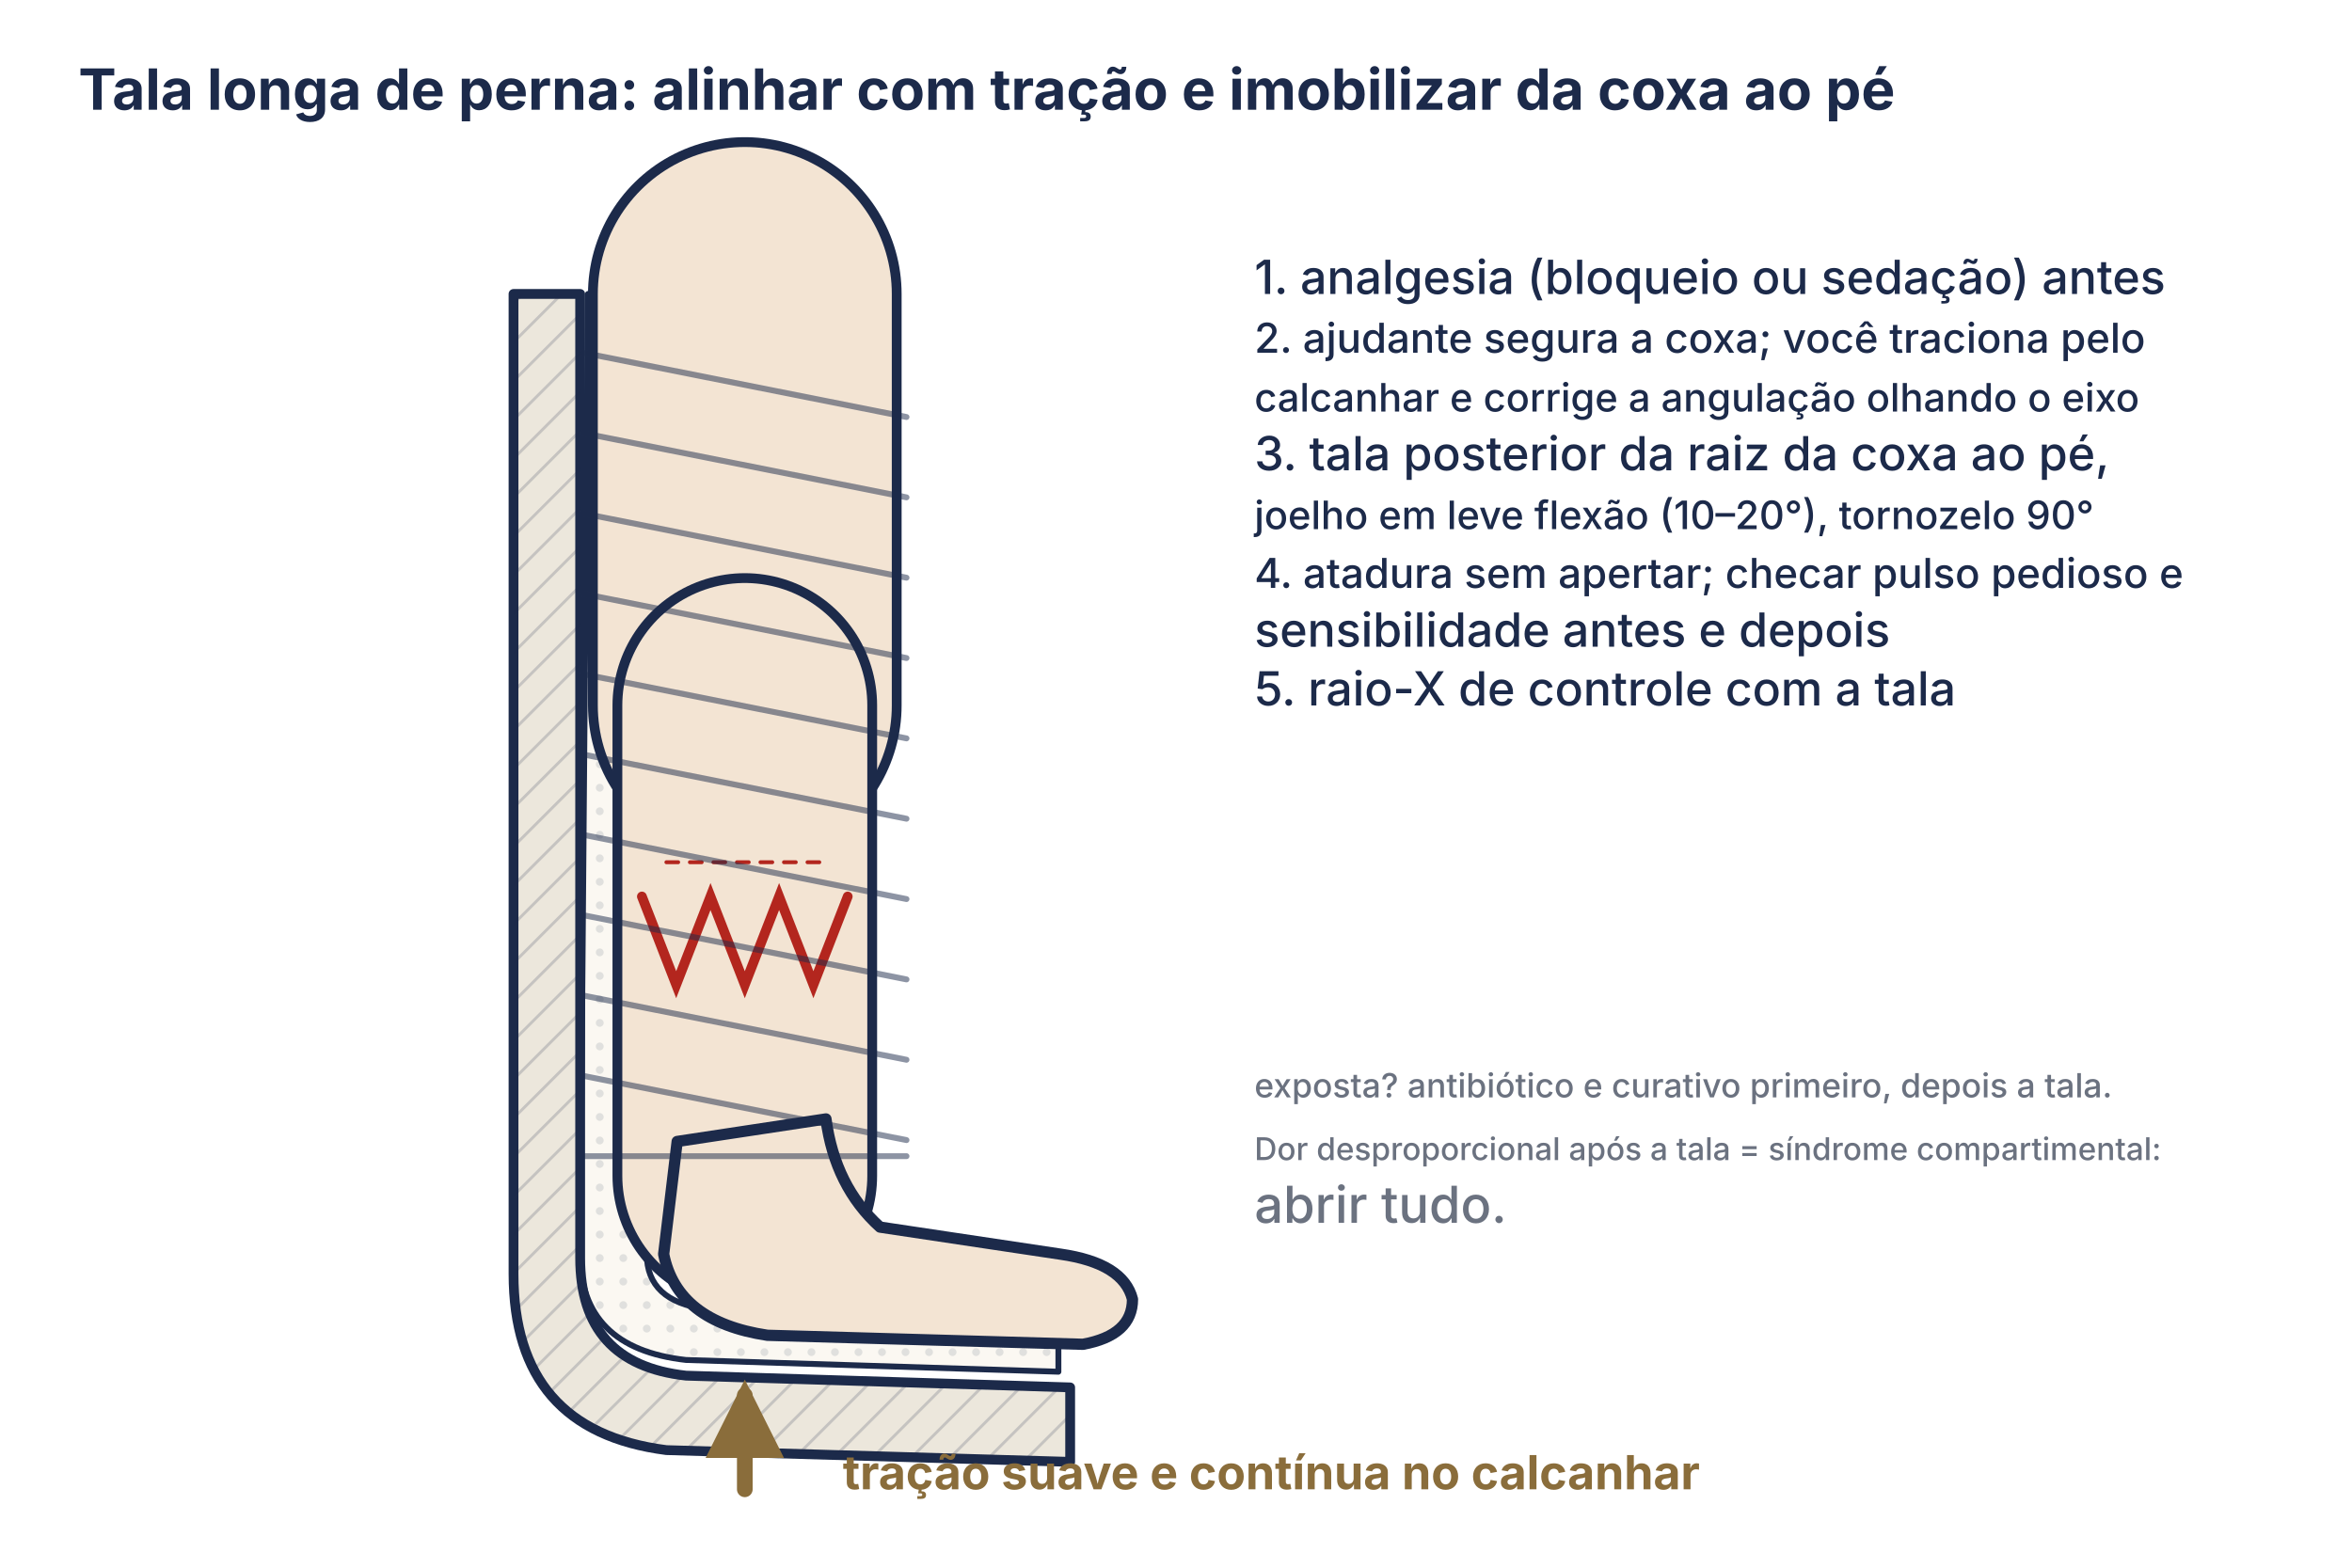
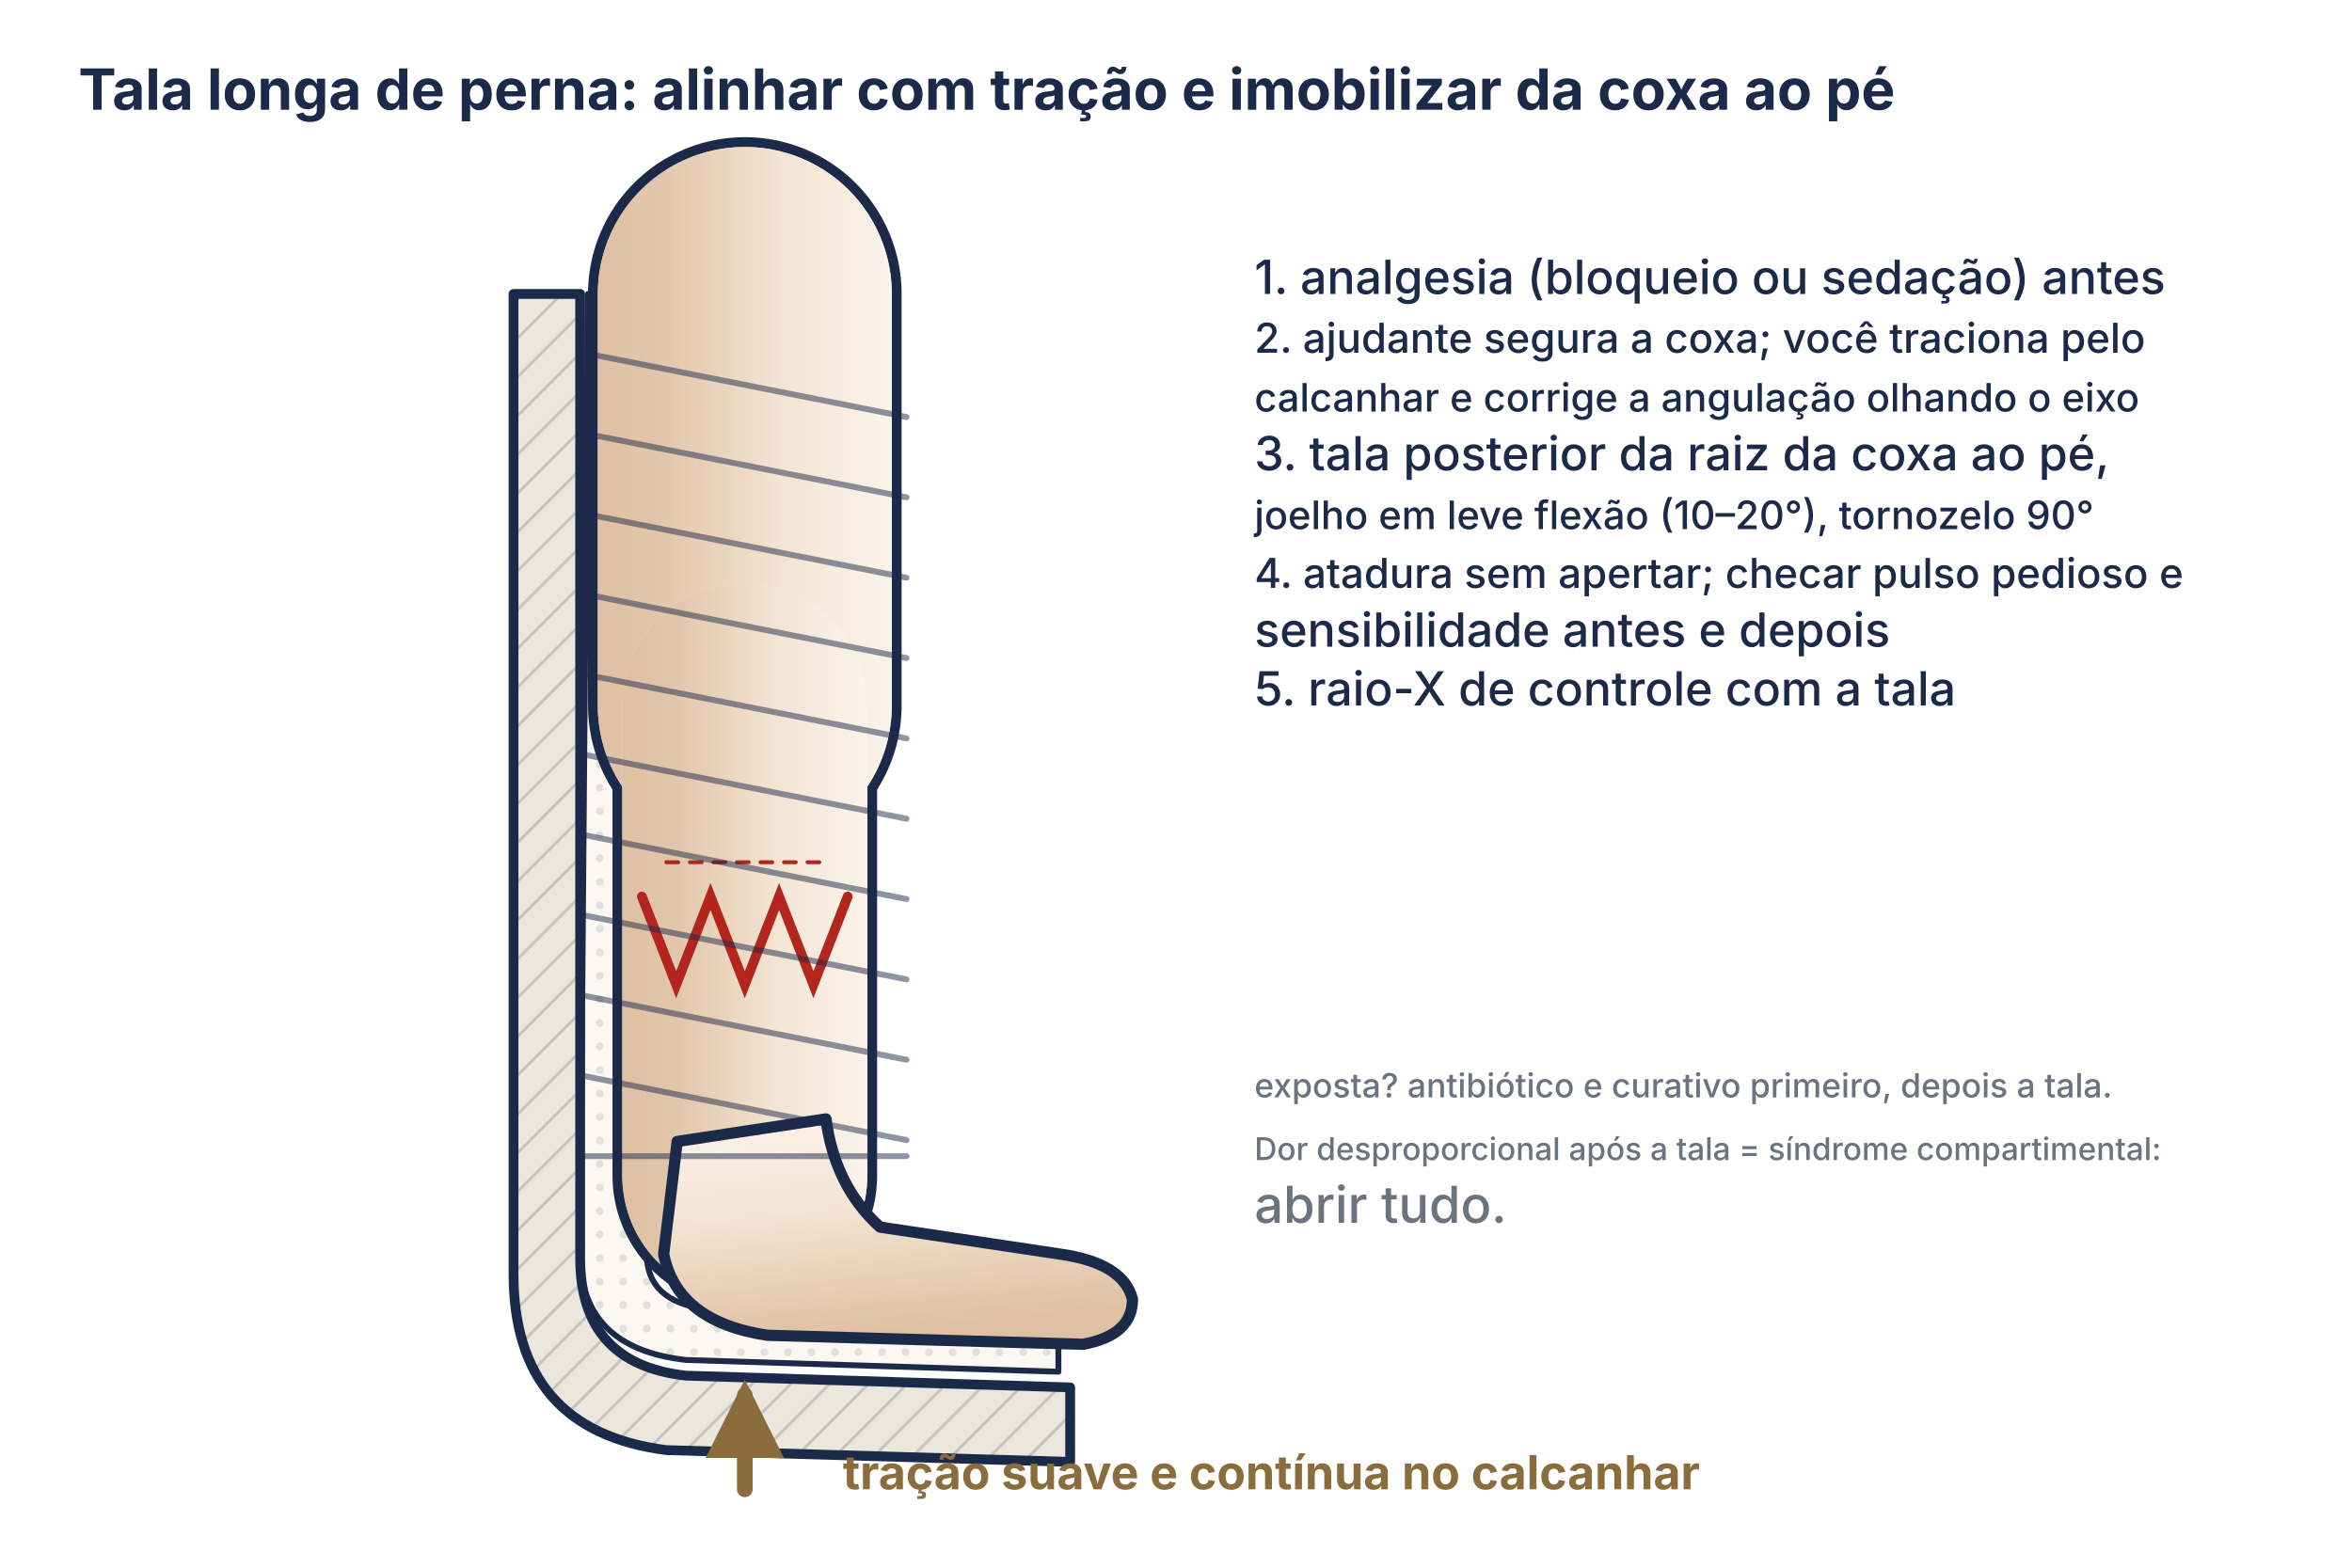
<svg xmlns="http://www.w3.org/2000/svg" viewBox="0 0 1200 800" width="1200" height="800" font-family="Inter, 'Segoe UI', Arial, sans-serif">
  <defs>
    <marker id="ah" viewBox="0 0 10 10" refX="8" refY="5" markerWidth="5" markerHeight="5" orient="auto-start-reverse">
      <path d="M0 0 L10 5 L0 10 z" fill="#8a6d3b" />
    </marker>
    <marker id="ahr" viewBox="0 0 10 10" refX="8" refY="5" markerWidth="5" markerHeight="5" orient="auto-start-reverse">
      <path d="M0 0 L10 5 L0 10 z" fill="#b3261e" />
    </marker>
    <marker id="ahn" viewBox="0 0 10 10" refX="8" refY="5" markerWidth="5" markerHeight="5" orient="auto-start-reverse">
      <path d="M0 0 L10 5 L0 10 z" fill="#1c2a4a" />
    </marker>
    <pattern id="hatch" width="14" height="14" patternUnits="userSpaceOnUse" patternTransform="rotate(45)">
      <line x1="0" y1="0" x2="0" y2="14" stroke="#1c2a4a" stroke-opacity="0.18" stroke-width="3" />
    </pattern>
    <pattern id="cotton" width="12" height="12" patternUnits="userSpaceOnUse">
      <circle cx="6" cy="6" r="2" fill="#1c2a4a" fill-opacity="0.12" />
    </pattern>
    <pattern id="cloth" width="16" height="16" patternUnits="userSpaceOnUse">
      <path d="M0 8 H16 M8 0 V16" stroke="#1c2a4a" stroke-opacity="0.08" stroke-width="2" />
    </pattern>
  </defs>
  <path d="M300 150 L330 150 L330 640 Q330 664 360 668 L540 674 L540 700 L350 694 Q296 688 296 640 Z" fill="#fbf8f2" stroke="#1c2a4a" stroke-width="3" stroke-linecap="round" stroke-linejoin="round" />
  <path d="M300 150 L330 150 L330 640 Q330 664 360 668 L540 674 L540 700 L350 694 Q296 688 296 640 Z" fill="url(#cotton)" stroke="none" stroke-width="5" stroke-linecap="round" stroke-linejoin="round" />
  <path d="M262 150 L296 150 L296 642 Q296 696 350 702 L546 708 L546 746 L340 740 Q262 730 262 650 Z" fill="#ece7dc" stroke="#1c2a4a" stroke-width="5" stroke-linecap="round" stroke-linejoin="round" />
  <path d="M262 150 L296 150 L296 642 Q296 696 350 702 L546 708 L546 746 L340 740 Q262 730 262 650 Z" fill="url(#hatch)" stroke="none" stroke-width="5" stroke-linecap="round" stroke-linejoin="round" />
  <path d="M380 150 L380 360" fill="none" stroke="#1c2a4a" stroke-width="160" stroke-linecap="round" stroke-linejoin="round" />
+   <path d="M380 360 L380 600" fill="none" stroke="#1c2a4a" stroke-width="135" stroke-linecap="round" stroke-linejoin="round" />
  <path d="M380 150 L380 360" fill="none" stroke="#f3e4d3" stroke-width="150" stroke-linecap="round" stroke-linejoin="round" />
-   <path d="M380 360 L380 600" fill="none" stroke="#1c2a4a" stroke-width="135" stroke-linecap="round" stroke-linejoin="round" />
+   <defs>
+     <linearGradient id="cg31" gradientUnits="userSpaceOnUse" x1="455" y1="255" x2="305" y2="255">
+       <stop offset="0" stop-color="#fbf3ea" />
+       <stop offset="0.38" stop-color="#f3e4d3" />
+       <stop offset="0.8" stop-color="#dfc0a3" stop-opacity="0.85" />
+       <stop offset="1" stop-color="#dfc0a3" />
+     </linearGradient>
+   </defs>
+   <path d="M380 150 L380 360" fill="none" stroke="url(#cg31)" stroke-width="150" stroke-linecap="round" stroke-linejoin="round" />
  <path d="M380 360 L380 600" fill="none" stroke="#f3e4d3" stroke-width="125" stroke-linecap="round" stroke-linejoin="round" />
+   <defs>
+     <linearGradient id="cg32" gradientUnits="userSpaceOnUse" x1="442.5" y1="480" x2="317.5" y2="480">
+       <stop offset="0" stop-color="#fbf3ea" />
+       <stop offset="0.38" stop-color="#f3e4d3" />
+       <stop offset="0.8" stop-color="#dfc0a3" stop-opacity="0.85" />
+       <stop offset="1" stop-color="#dfc0a3" />
+     </linearGradient>
+   </defs>
+   <path d="M380 360 L380 600" fill="none" stroke="url(#cg32)" stroke-width="125" stroke-linecap="round" stroke-linejoin="round" />
  <g transform="translate(380 640) rotate(0) scale(1.15)">
-     <path d="M-30 -50 L-36 0 Q-30 30 10 36 L150 40 Q172 36 172 20 Q168 4 140 0 L60 -12 Q40 -30 36 -60 Z" fill="#f3e4d3" stroke="#1c2a4a" stroke-width="5" stroke-linecap="round" stroke-linejoin="round" />
+     <defs>
+       <linearGradient id="fg33" x1="0" y1="0" x2="0.2" y2="1">
+         <stop offset="0" stop-color="#fbf3ea" />
+         <stop offset="0.45" stop-color="#f3e4d3" />
+         <stop offset="1" stop-color="#dfc0a3" />
+       </linearGradient>
+     </defs>
+     <path d="M-30 -50 L-36 0 Q-30 30 10 36 L150 40 Q172 36 172 20 Q168 4 140 0 L60 -12 Q40 -30 36 -60 Z" fill="url(#fg33)" stroke="#1c2a4a" stroke-width="5" stroke-linecap="round" stroke-linejoin="round" />
  </g>
  <path d="M432.5 457.5 L415 502.5 L397.5 457.5 L380 502.5 L362.5 457.5 L345 502.5 L327.5 457.5" fill="none" stroke="#b3261e" stroke-width="5" stroke-linecap="round" stroke-linejoin="miter" />
  <path d="M340 440 L420 440" fill="none" stroke="#b3261e" stroke-width="2" stroke-linecap="round" stroke-linejoin="round" stroke-dasharray="6 6" />
  <path d="M297.5 180 L462.5 212.8" fill="none" stroke="#1c2a4a" stroke-width="3" stroke-linecap="round" stroke-linejoin="round" opacity="0.5" />
  <path d="M297.5 221 L462.5 253.8" fill="none" stroke="#1c2a4a" stroke-width="3" stroke-linecap="round" stroke-linejoin="round" opacity="0.5" />
  <path d="M297.5 262 L462.5 294.8" fill="none" stroke="#1c2a4a" stroke-width="3" stroke-linecap="round" stroke-linejoin="round" opacity="0.5" />
  <path d="M297.5 303 L462.5 335.8" fill="none" stroke="#1c2a4a" stroke-width="3" stroke-linecap="round" stroke-linejoin="round" opacity="0.5" />
  <path d="M297.5 344 L462.5 376.8" fill="none" stroke="#1c2a4a" stroke-width="3" stroke-linecap="round" stroke-linejoin="round" opacity="0.5" />
  <path d="M297.5 385 L462.5 417.8" fill="none" stroke="#1c2a4a" stroke-width="3" stroke-linecap="round" stroke-linejoin="round" opacity="0.5" />
  <path d="M297.5 426 L462.5 458.8" fill="none" stroke="#1c2a4a" stroke-width="3" stroke-linecap="round" stroke-linejoin="round" opacity="0.5" />
  <path d="M297.5 467 L462.5 499.8" fill="none" stroke="#1c2a4a" stroke-width="3" stroke-linecap="round" stroke-linejoin="round" opacity="0.5" />
  <path d="M297.5 508 L462.5 540.8" fill="none" stroke="#1c2a4a" stroke-width="3" stroke-linecap="round" stroke-linejoin="round" opacity="0.5" />
  <path d="M297.5 549 L462.5 581.8" fill="none" stroke="#1c2a4a" stroke-width="3" stroke-linecap="round" stroke-linejoin="round" opacity="0.5" />
  <path d="M297.5 590 L462.5 590" fill="none" stroke="#1c2a4a" stroke-width="3" stroke-linecap="round" stroke-linejoin="round" opacity="0.5" />
  <path d="M380 760 L380 712" fill="none" stroke="#8a6d3b" stroke-width="8" stroke-linecap="round" stroke-linejoin="round" marker-end="url(#ah)" />
  <text x="430" y="760" font-size="24" text-anchor="start" font-weight="700" fill="#8a6d3b">tração suave e contínua no calcanhar</text>
  <text x="640" y="150" font-size="24" text-anchor="start" font-weight="500" fill="#1c2a4a">1. analgesia (bloqueio ou sedação) antes</text>
  <text x="640" y="180" font-size="21" text-anchor="start" font-weight="500" fill="#1c2a4a">2. ajudante segura a coxa; você traciona pelo</text>
  <text x="640" y="210" font-size="20" text-anchor="start" font-weight="500" fill="#1c2a4a">   calcanhar e corrige a angulação olhando o eixo</text>
  <text x="640" y="240" font-size="24" text-anchor="start" font-weight="500" fill="#1c2a4a">3. tala posterior da raiz da coxa ao pé,</text>
  <text x="640" y="270" font-size="20" text-anchor="start" font-weight="500" fill="#1c2a4a">   joelho em leve flexão (10–20°), tornozelo 90°</text>
  <text x="640" y="300" font-size="21" text-anchor="start" font-weight="500" fill="#1c2a4a">4. atadura sem apertar; checar pulso pedioso e</text>
  <text x="640" y="330" font-size="24" text-anchor="start" font-weight="500" fill="#1c2a4a">   sensibilidade antes e depois</text>
  <text x="640" y="360" font-size="24" text-anchor="start" font-weight="500" fill="#1c2a4a">5. raio-X de controle com a tala</text>
  <text x="640" y="560" font-size="17" text-anchor="start" font-weight="500" fill="#6b7280">exposta? antibiótico e curativo primeiro, depois a tala.</text>
  <text x="640" y="592" font-size="16" text-anchor="start" font-weight="500" fill="#6b7280">Dor desproporcional após a tala = síndrome compartimental:</text>
  <text x="640" y="624" font-size="26" text-anchor="start" font-weight="500" fill="#6b7280">abrir tudo.</text>
  <text x="40" y="56" font-size="29" text-anchor="start" font-weight="700" fill="#1c2a4a" data-top="1">Tala longa de perna: alinhar com tração e imobilizar da coxa ao pé</text>
</svg>
